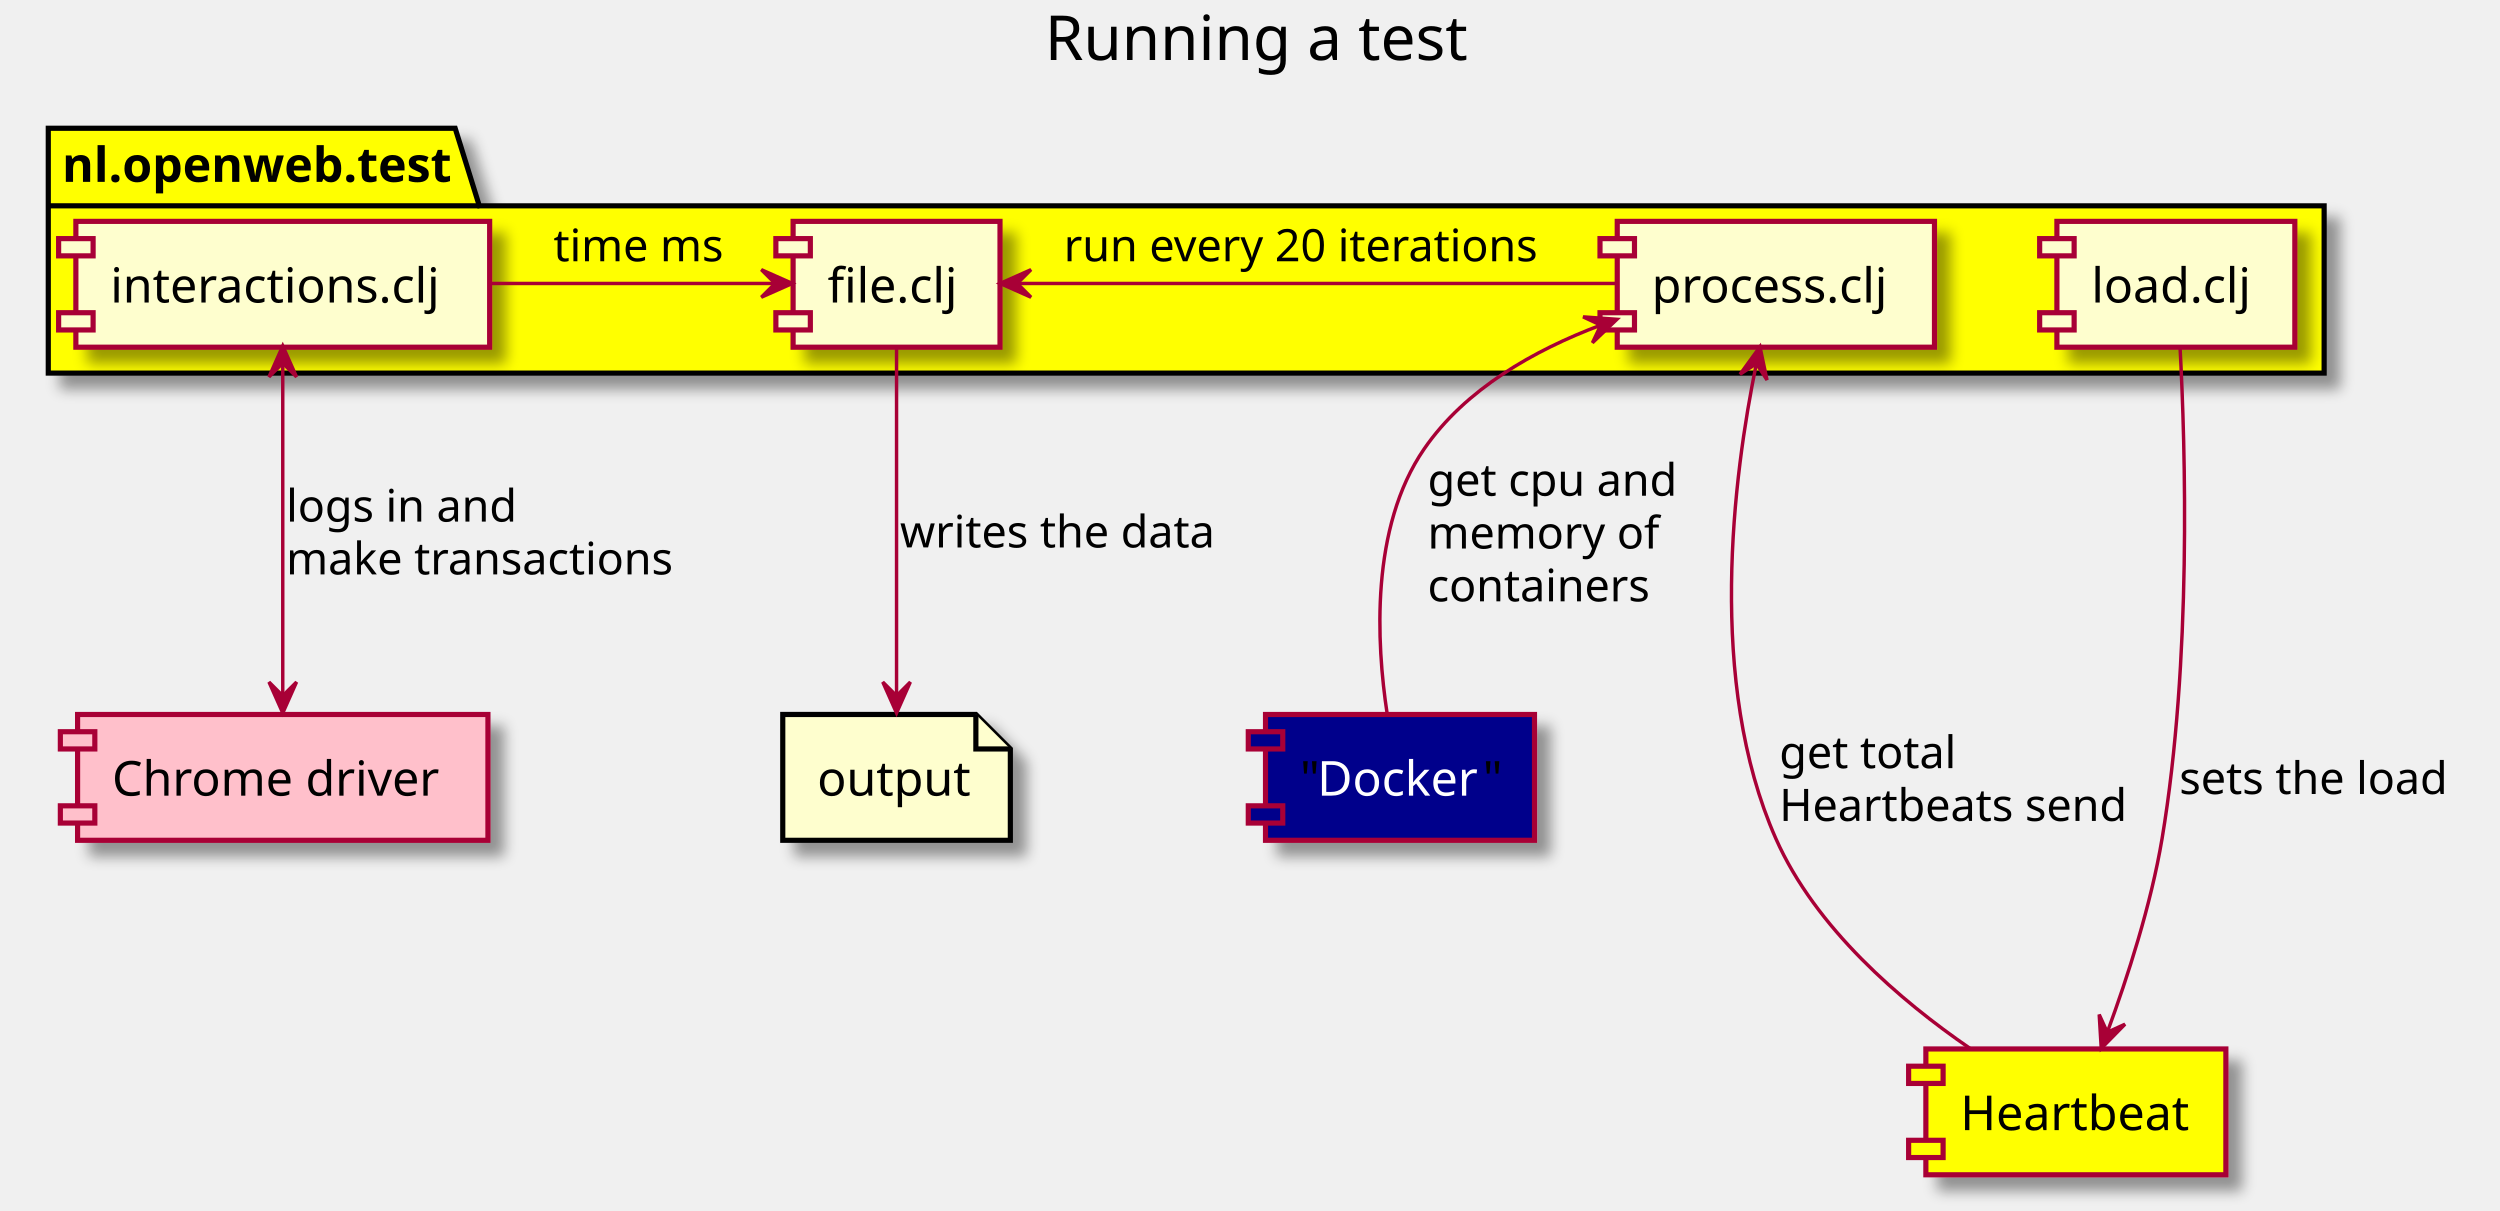
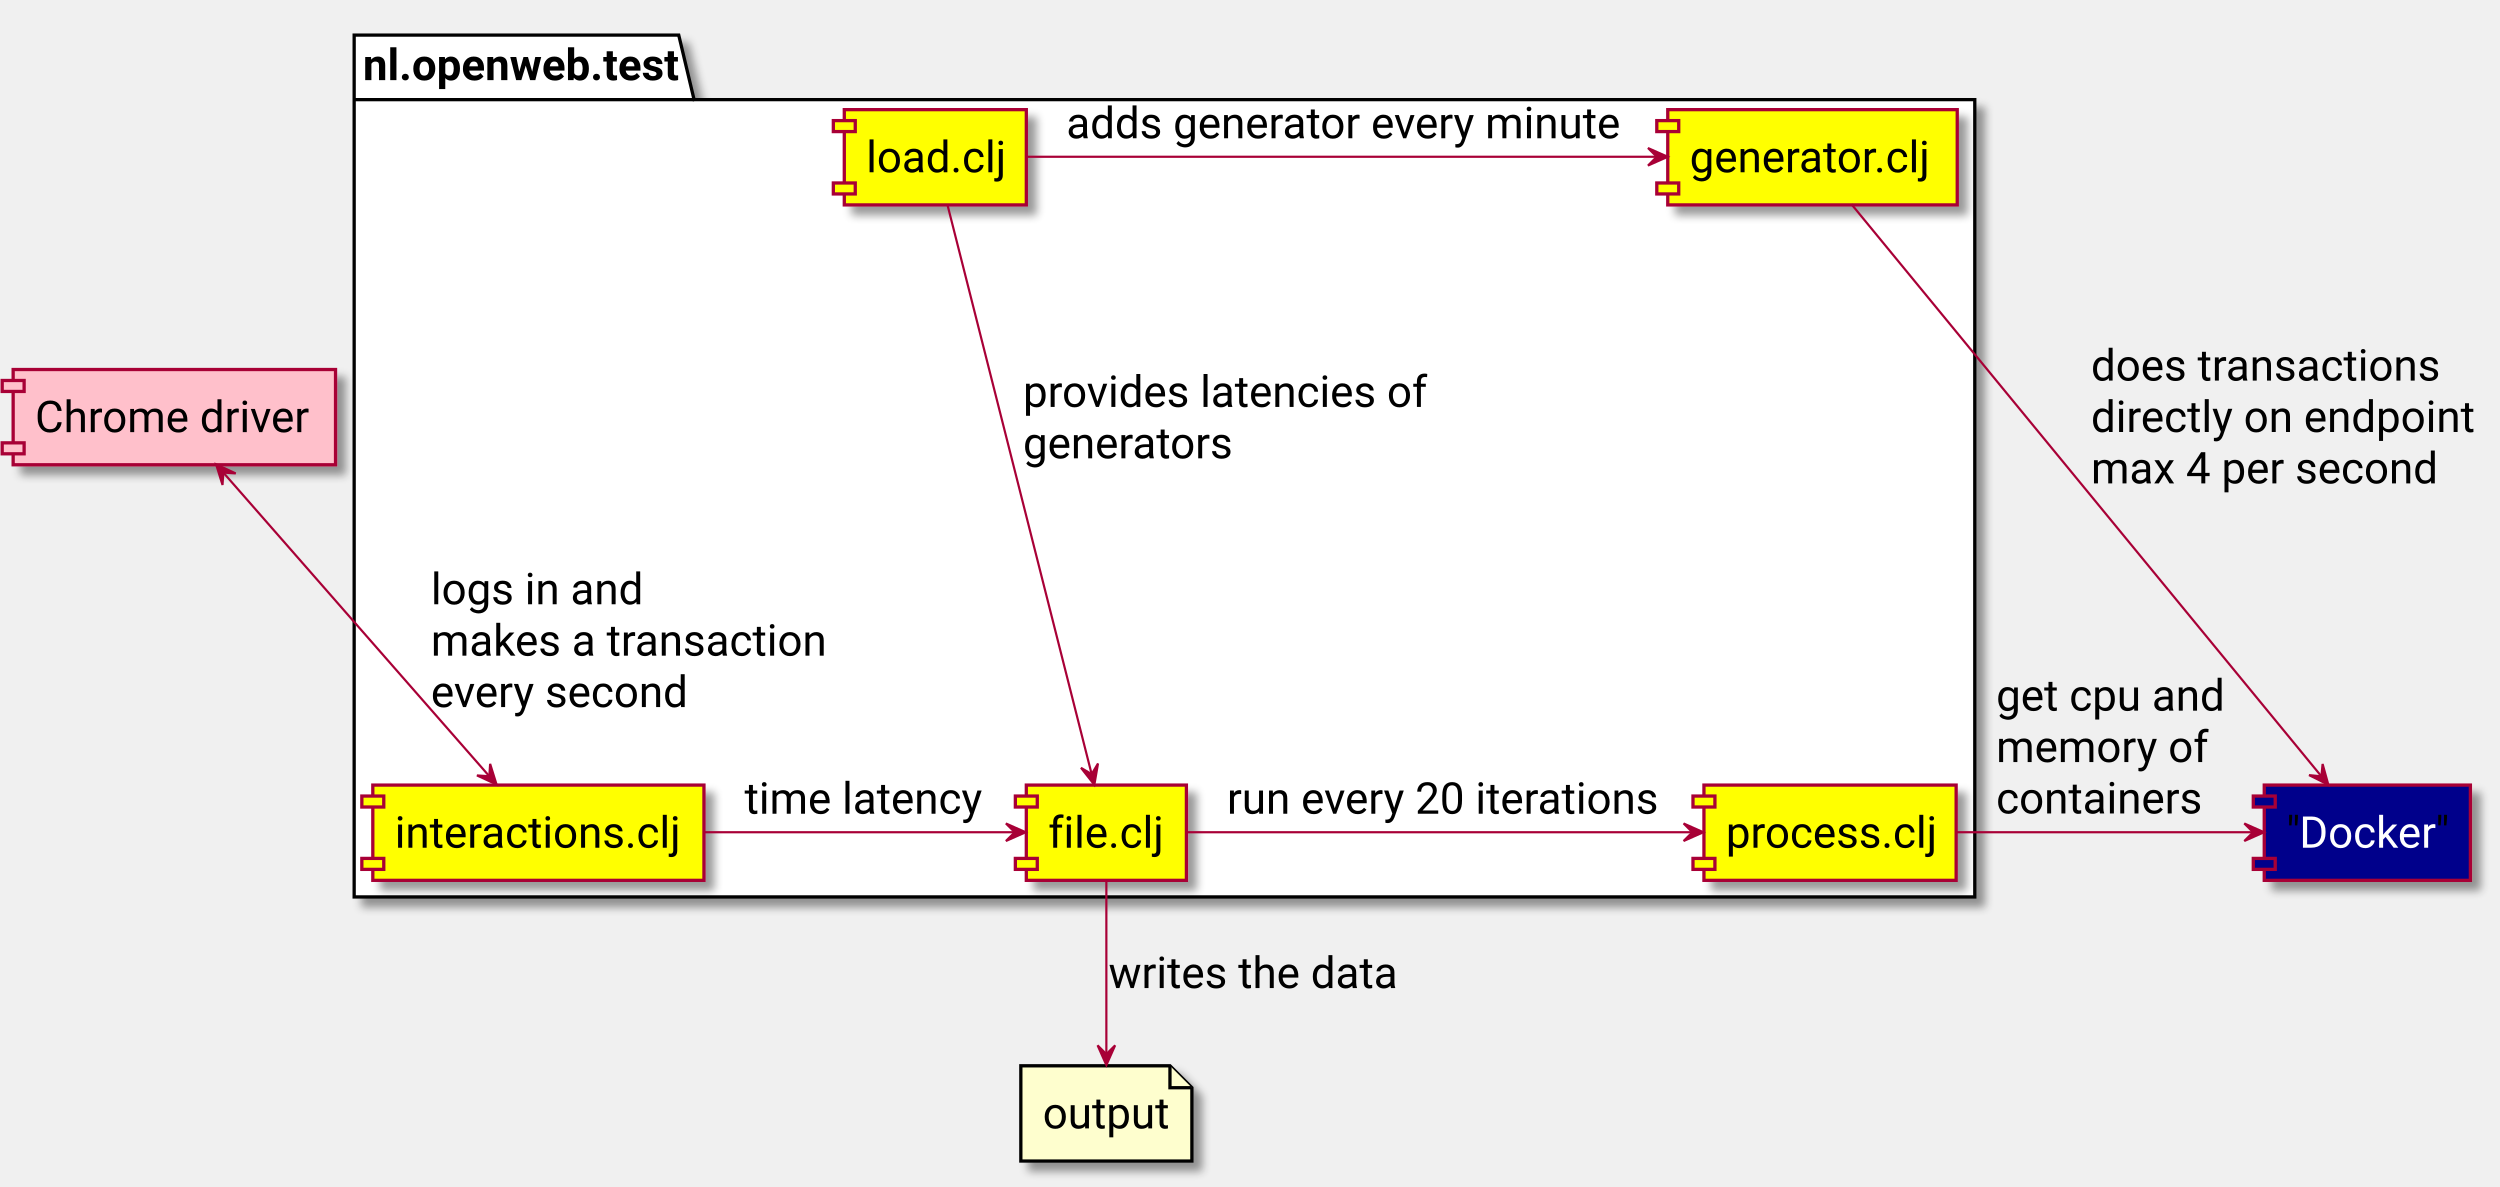
- <svg xmlns="http://www.w3.org/2000/svg" contentScriptType="application/ecmascript" contentStyleType="text/css" height="702px" preserveAspectRatio="none" style="width:1450px;height:702px;" version="1.1" viewBox="0 0 1450 702" width="1450px" zoomAndPan="magnify">
+ <svg xmlns="http://www.w3.org/2000/svg" contentScriptType="application/ecmascript" contentStyleType="text/css" height="1082px" preserveAspectRatio="none" style="width:2280px;height:1082px;" version="1.1" viewBox="0 0 2280 1082" width="2280px" zoomAndPan="magnify">
  <defs>
-     <filter height="300%" id="f1py72rappvcqu" width="300%" x="-1" y="-1">
+     <filter height="300%" id="f1kxuwdi4bhrh9" width="300%" x="-1" y="-1">
      <feGaussianBlur result="blurOut" stdDeviation="4.0" />
      <feColorMatrix in="blurOut" result="blurOut2" type="matrix" values="0 0 0 0 0 0 0 0 0 0 0 0 0 0 0 0 0 0 .4 0" />
      <feOffset dx="8.0" dy="8.0" in="blurOut2" result="blurOut3" />
      <feBlend in="SourceGraphic" in2="blurOut3" mode="normal" />
    </filter>
  </defs>
  <g>
-     <text fill="#000000" font-family="sans-serif" font-size="36" lengthAdjust="spacingAndGlyphs" textLength="252" x="606" y="34.805">Running a test</text>
-     <polygon fill="#FFFF00" filter="url(#f1py72rappvcqu)" points="28,74.398,264,74.398,278,119.375,1348,119.375,1348,216.398,28,216.398,28,74.398" style="stroke: #000000; stroke-width: 3.0;" />
-     <line style="stroke: #000000; stroke-width: 3.0;" x1="28" x2="278" y1="119.375" y2="119.375" />
-     <text fill="#000000" font-family="sans-serif" font-size="28" font-weight="bold" lengthAdjust="spacingAndGlyphs" textLength="224" x="36" y="105.469">nl.openweb.test</text>
-     <rect fill="#FEFECE" filter="url(#f1py72rappvcqu)" height="72.977" style="stroke: #A80036; stroke-width: 3.0;" width="120" x="460" y="128.398" />
-     <rect fill="#FEFECE" height="10" style="stroke: #A80036; stroke-width: 3.0;" width="20" x="450" y="138.398" />
-     <rect fill="#FEFECE" height="10" style="stroke: #A80036; stroke-width: 3.0;" width="20" x="450" y="181.375" />
-     <text fill="#000000" font-family="sans-serif" font-size="28" lengthAdjust="spacingAndGlyphs" textLength="80" x="480" y="175.469">file.clj</text>
-     <rect fill="#FEFECE" filter="url(#f1py72rappvcqu)" height="72.977" style="stroke: #A80036; stroke-width: 3.0;" width="240" x="44" y="128.398" />
-     <rect fill="#FEFECE" height="10" style="stroke: #A80036; stroke-width: 3.0;" width="20" x="34" y="138.398" />
-     <rect fill="#FEFECE" height="10" style="stroke: #A80036; stroke-width: 3.0;" width="20" x="34" y="181.375" />
-     <text fill="#000000" font-family="sans-serif" font-size="28" lengthAdjust="spacingAndGlyphs" textLength="200" x="64" y="175.469">interactions.clj</text>
-     <rect fill="#FEFECE" filter="url(#f1py72rappvcqu)" height="72.977" style="stroke: #A80036; stroke-width: 3.0;" width="138" x="1193" y="128.398" />
-     <rect fill="#FEFECE" height="10" style="stroke: #A80036; stroke-width: 3.0;" width="20" x="1183" y="138.398" />
-     <rect fill="#FEFECE" height="10" style="stroke: #A80036; stroke-width: 3.0;" width="20" x="1183" y="181.375" />
-     <text fill="#000000" font-family="sans-serif" font-size="28" lengthAdjust="spacingAndGlyphs" textLength="98" x="1213" y="175.469">load.clj</text>
-     <rect fill="#FEFECE" filter="url(#f1py72rappvcqu)" height="72.977" style="stroke: #A80036; stroke-width: 3.0;" width="184" x="938" y="128.398" />
-     <rect fill="#FEFECE" height="10" style="stroke: #A80036; stroke-width: 3.0;" width="20" x="928" y="138.398" />
-     <rect fill="#FEFECE" height="10" style="stroke: #A80036; stroke-width: 3.0;" width="20" x="928" y="181.375" />
-     <text fill="#000000" font-family="sans-serif" font-size="28" lengthAdjust="spacingAndGlyphs" textLength="144" x="958" y="175.469">process.clj</text>
-     <rect fill="#FFC0CB" filter="url(#f1py72rappvcqu)" height="72.977" style="stroke: #A80036; stroke-width: 3.0;" width="238" x="45" y="414.398" />
-     <rect fill="#FFC0CB" height="10" style="stroke: #A80036; stroke-width: 3.0;" width="20" x="35" y="424.398" />
-     <rect fill="#FFC0CB" height="10" style="stroke: #A80036; stroke-width: 3.0;" width="20" x="35" y="467.375" />
-     <text fill="#000000" font-family="sans-serif" font-size="28" lengthAdjust="spacingAndGlyphs" textLength="198" x="65" y="461.469">Chrome driver</text>
-     <rect fill="#FFFF00" filter="url(#f1py72rappvcqu)" height="72.977" style="stroke: #A80036; stroke-width: 3.0;" width="174" x="1117" y="608.398" />
-     <rect fill="#FFFF00" height="10" style="stroke: #A80036; stroke-width: 3.0;" width="20" x="1107" y="618.398" />
-     <rect fill="#FFFF00" height="10" style="stroke: #A80036; stroke-width: 3.0;" width="20" x="1107" y="661.375" />
-     <text fill="#000000" font-family="sans-serif" font-size="28" lengthAdjust="spacingAndGlyphs" textLength="134" x="1137" y="655.469">Heartbeat</text>
-     <rect fill="#00008B" filter="url(#f1py72rappvcqu)" height="72.977" style="stroke: #A80036; stroke-width: 3.0;" width="156" x="734" y="414.398" />
-     <rect fill="#00008B" height="10" style="stroke: #A80036; stroke-width: 3.0;" width="20" x="724" y="424.398" />
-     <rect fill="#00008B" height="10" style="stroke: #A80036; stroke-width: 3.0;" width="20" x="724" y="467.375" />
-     <text fill="#000000" font-family="sans-serif" font-size="28" lengthAdjust="spacingAndGlyphs" textLength="10" x="754" y="461.469">"</text>
-     <text fill="#FFFFFF" font-family="sans-serif" font-size="28" lengthAdjust="spacingAndGlyphs" textLength="96" x="764" y="461.469">Docker</text>
-     <text fill="#000000" font-family="sans-serif" font-size="28" lengthAdjust="spacingAndGlyphs" textLength="10" x="860" y="461.469">"</text>
-     <polygon fill="#FEFECE" filter="url(#f1py72rappvcqu)" points="454,414.398,454,487.375,586,487.375,586,434.398,566,414.398,454,414.398" style="stroke: #000000; stroke-width: 3.0;" />
-     <path d="M566,414.398 L566,434.398 L586,434.398 " fill="#FEFECE" style="stroke: #000000; stroke-width: 3.0;" />
-     <text fill="#000000" font-family="sans-serif" font-size="28" lengthAdjust="spacingAndGlyphs" textLength="92" x="474" y="461.469">output</text>
-     <path d="M590.135,164.398 C680.405,164.398 837.49,164.398 937.471,164.398 " fill="none" id="fi-pr" style="stroke: #A80036; stroke-width: 2.0;" />
-     <polygon fill="#A80036" points="580.003,164.398,598.003,172.398,590.003,164.398,598.003,156.398,580.003,164.398" style="stroke: #A80036; stroke-width: 2.0;" />
-     <text fill="#000000" font-family="sans-serif" font-size="26" lengthAdjust="spacingAndGlyphs" textLength="284" x="617" y="151.535">run every 20 iterations</text>
-     <path d="M284.525,164.398 C339.285,164.398 402.174,164.398 449.177,164.398 " fill="none" id="in-fi" style="stroke: #A80036; stroke-width: 2.0;" />
-     <polygon fill="#A80036" points="459.559,164.398,441.559,156.398,449.559,164.398,441.559,172.398,459.559,164.398" style="stroke: #A80036; stroke-width: 2.0;" />
-     <text fill="#000000" font-family="sans-serif" font-size="26" lengthAdjust="spacingAndGlyphs" textLength="102" x="321" y="151.535">time ms</text>
-     <path d="M520,200.62 C520,252.127 520,346.574 520,403.411 " fill="none" id="fi-output" style="stroke: #A80036; stroke-width: 2.0;" />
-     <polygon fill="#A80036" points="520,413.567,528,395.567,520,403.567,512,395.567,520,413.567" style="stroke: #A80036; stroke-width: 2.0;" />
-     <text fill="#000000" font-family="sans-serif" font-size="26" lengthAdjust="spacingAndGlyphs" textLength="186" x="522" y="317.535">writes the data</text>
-     <path d="M164,210.718 C164,263.724 164,350.064 164,403.367 " fill="none" id="in-cd" style="stroke: #A80036; stroke-width: 2.0;" />
-     <polygon fill="#A80036" points="164,413.567,172,395.567,164,403.567,156,395.567,164,413.567" style="stroke: #A80036; stroke-width: 2.0;" />
-     <polygon fill="#A80036" points="164,200.62,156,218.62,164,210.62,172,218.62,164,200.62" style="stroke: #A80036; stroke-width: 2.0;" />
-     <text fill="#000000" font-family="sans-serif" font-size="26" lengthAdjust="spacingAndGlyphs" textLength="140" x="166" y="302.535">logs in and</text>
-     <text fill="#000000" font-family="sans-serif" font-size="26" lengthAdjust="spacingAndGlyphs" textLength="232" x="166" y="333.156">make transactions</text>
-     <path d="M1264.38,200.447 C1267.603,260.314 1271.152,383.811 1254,486.398 C1247.563,524.896 1233.907,566.963 1222.491,598.005 " fill="none" id="lo-hb" style="stroke: #A80036; stroke-width: 2.0;" />
-     <polygon fill="#A80036" points="1218.719,608.088,1232.519,594.032,1222.223,598.722,1217.533,588.426,1218.719,608.088" style="stroke: #A80036; stroke-width: 2.0;" />
-     <text fill="#000000" font-family="sans-serif" font-size="26" lengthAdjust="spacingAndGlyphs" textLength="162" x="1264" y="460.535">sets the load</text>
-     <path d="M928.151,188.684 C889.893,203.092 849.917,225.608 826,260.398 C794.709,305.916 798.285,372.903 804.554,413.977 " fill="none" id="pr-do" style="stroke: #A80036; stroke-width: 2.0;" />
-     <polygon fill="#A80036" points="937.83,185.192,918.183,183.774,928.423,188.585,923.612,198.825,937.83,185.192" style="stroke: #A80036; stroke-width: 2.0;" />
-     <text fill="#000000" font-family="sans-serif" font-size="26" lengthAdjust="spacingAndGlyphs" textLength="148" x="828" y="287.535">get cpu and</text>
-     <text fill="#000000" font-family="sans-serif" font-size="26" lengthAdjust="spacingAndGlyphs" textLength="136" x="828" y="318.156">memory of</text>
-     <text fill="#000000" font-family="sans-serif" font-size="26" lengthAdjust="spacingAndGlyphs" textLength="132" x="828" y="348.777">containers</text>
-     <path d="M1018.67,211.063 C1005.366,275.947 989.83,395.663 1030,486.398 C1052.96,538.261 1102.285,580.385 1142.575,608.056 " fill="none" id="pr-hb" style="stroke: #A80036; stroke-width: 2.0;" />
-     <polygon fill="#A80036" points="1020.777,201.133,1009.215,217.08,1018.701,210.915,1024.866,220.401,1020.777,201.133" style="stroke: #A80036; stroke-width: 2.0;" />
-     <text fill="#000000" font-family="sans-serif" font-size="26" lengthAdjust="spacingAndGlyphs" textLength="106" x="1032" y="445.535">get total</text>
-     <text fill="#000000" font-family="sans-serif" font-size="26" lengthAdjust="spacingAndGlyphs" textLength="204" x="1032" y="476.156">Heartbeats send</text>
+     <polygon fill="#FFFFFF" filter="url(#f1kxuwdi4bhrh9)" points="323,32,619,32,633,90.875,1801,90.875,1801,818,323,818,323,32" style="stroke: #000000; stroke-width: 3.0;" />
+     <line style="stroke: #000000; stroke-width: 3.0;" x1="323" x2="633" y1="90.875" y2="90.875" />
+     <text fill="#000000" font-family="Roboto" font-size="40" font-weight="bold" lengthAdjust="spacingAndGlyphs" textLength="284" x="331" y="73.109">nl.openweb.test</text>
+     <rect fill="#FFFF00" filter="url(#f1kxuwdi4bhrh9)" height="86.875" style="stroke: #A80036; stroke-width: 3.0;" width="166" x="770" y="100" />
+     <rect fill="#FFFF00" height="10" style="stroke: #A80036; stroke-width: 3.0;" width="20" x="760" y="110" />
+     <rect fill="#FFFF00" height="10" style="stroke: #A80036; stroke-width: 3.0;" width="20" x="760" y="166.875" />
+     <text fill="#000000" font-family="Roboto" font-size="40" lengthAdjust="spacingAndGlyphs" textLength="126" x="790" y="157.109">load.clj</text>
+     <rect fill="#FFFF00" filter="url(#f1kxuwdi4bhrh9)" height="86.875" style="stroke: #A80036; stroke-width: 3.0;" width="146" x="936" y="716" />
+     <rect fill="#FFFF00" height="10" style="stroke: #A80036; stroke-width: 3.0;" width="20" x="926" y="726" />
+     <rect fill="#FFFF00" height="10" style="stroke: #A80036; stroke-width: 3.0;" width="20" x="926" y="782.875" />
+     <text fill="#000000" font-family="Roboto" font-size="40" lengthAdjust="spacingAndGlyphs" textLength="106" x="956" y="773.109">file.clj</text>
+     <rect fill="#FFFF00" filter="url(#f1kxuwdi4bhrh9)" height="86.875" style="stroke: #A80036; stroke-width: 3.0;" width="302" x="340" y="716" />
+     <rect fill="#FFFF00" height="10" style="stroke: #A80036; stroke-width: 3.0;" width="20" x="330" y="726" />
+     <rect fill="#FFFF00" height="10" style="stroke: #A80036; stroke-width: 3.0;" width="20" x="330" y="782.875" />
+     <text fill="#000000" font-family="Roboto" font-size="40" lengthAdjust="spacingAndGlyphs" textLength="262" x="360" y="773.109">interactions.clj</text>
+     <rect fill="#FFFF00" filter="url(#f1kxuwdi4bhrh9)" height="86.875" style="stroke: #A80036; stroke-width: 3.0;" width="264" x="1521" y="100" />
+     <rect fill="#FFFF00" height="10" style="stroke: #A80036; stroke-width: 3.0;" width="20" x="1511" y="110" />
+     <rect fill="#FFFF00" height="10" style="stroke: #A80036; stroke-width: 3.0;" width="20" x="1511" y="166.875" />
+     <text fill="#000000" font-family="Roboto" font-size="40" lengthAdjust="spacingAndGlyphs" textLength="224" x="1541" y="157.109">generator.clj</text>
+     <rect fill="#FFFF00" filter="url(#f1kxuwdi4bhrh9)" height="86.875" style="stroke: #A80036; stroke-width: 3.0;" width="230" x="1554" y="716" />
+     <rect fill="#FFFF00" height="10" style="stroke: #A80036; stroke-width: 3.0;" width="20" x="1544" y="726" />
+     <rect fill="#FFFF00" height="10" style="stroke: #A80036; stroke-width: 3.0;" width="20" x="1544" y="782.875" />
+     <text fill="#000000" font-family="Roboto" font-size="40" lengthAdjust="spacingAndGlyphs" textLength="190" x="1574" y="773.109">process.clj</text>
+     <rect fill="#FFC0CB" filter="url(#f1kxuwdi4bhrh9)" height="86.875" style="stroke: #A80036; stroke-width: 3.0;" width="294" x="12" y="337" />
+     <rect fill="#FFC0CB" height="10" style="stroke: #A80036; stroke-width: 3.0;" width="20" x="2" y="347" />
+     <rect fill="#FFC0CB" height="10" style="stroke: #A80036; stroke-width: 3.0;" width="20" x="2" y="403.875" />
+     <text fill="#000000" font-family="Roboto" font-size="40" lengthAdjust="spacingAndGlyphs" textLength="254" x="32" y="394.109">Chrome driver</text>
+     <rect fill="#00008B" filter="url(#f1kxuwdi4bhrh9)" height="86.875" style="stroke: #A80036; stroke-width: 3.0;" width="188" x="2065" y="716" />
+     <rect fill="#00008B" height="10" style="stroke: #A80036; stroke-width: 3.0;" width="20" x="2055" y="726" />
+     <rect fill="#00008B" height="10" style="stroke: #A80036; stroke-width: 3.0;" width="20" x="2055" y="782.875" />
+     <text fill="#000000" font-family="Roboto" font-size="40" lengthAdjust="spacingAndGlyphs" textLength="12" x="2085" y="773.109">"</text>
+     <text fill="#FFFFFF" font-family="Roboto" font-size="40" lengthAdjust="spacingAndGlyphs" textLength="124" x="2097" y="773.109">Docker</text>
+     <text fill="#000000" font-family="Roboto" font-size="40" lengthAdjust="spacingAndGlyphs" textLength="12" x="2221" y="773.109">"</text>
+     <polygon fill="#FEFECE" filter="url(#f1kxuwdi4bhrh9)" points="931,972,931,1058.875,1087,1058.875,1087,992,1067,972,931,972" style="stroke: #000000; stroke-width: 3.0;" />
+     <path d="M1067,972 L1067,992 L1087,992 " fill="#FEFECE" style="stroke: #000000; stroke-width: 3.0;" />
+     <text fill="#000000" font-family="Roboto" font-size="40" lengthAdjust="spacingAndGlyphs" textLength="116" x="951" y="1029.109">output</text>
+     <path d="M1510.105,143 C1343.071,143 1072.234,143 936.35,143 " fill="none" id="ge&lt;-lo" style="stroke: #A80036; stroke-width: 2.0;" />
+     <polygon fill="#A80036" points="1520.954,143,1502.954,135,1510.954,143,1502.954,151,1520.954,143" style="stroke: #A80036; stroke-width: 2.0;" />
+     <text fill="#000000" font-family="Roboto" font-size="40" lengthAdjust="spacingAndGlyphs" textLength="512" x="972.5" y="126.109">adds generator every minute</text>
+     <path d="M1784.503,759 C1866.279,759 1975.067,759 2054.312,759 " fill="none" id="pr-&gt;do" style="stroke: #A80036; stroke-width: 2.0;" />
+     <polygon fill="#A80036" points="2064.802,759,2046.802,751,2054.802,759,2046.802,767,2064.802,759" style="stroke: #A80036; stroke-width: 2.0;" />
+     <text fill="#000000" font-family="Roboto" font-size="40" lengthAdjust="spacingAndGlyphs" textLength="208" x="1820.5" y="648.109">get cpu and</text>
+     <text fill="#000000" font-family="Roboto" font-size="40" lengthAdjust="spacingAndGlyphs" textLength="194" x="1820.5" y="694.984">memory of</text>
+     <text fill="#000000" font-family="Roboto" font-size="40" lengthAdjust="spacingAndGlyphs" textLength="188" x="1820.5" y="741.859">containers</text>
+     <path d="M1688.581,186.316 C1779.309,296.768 2019.005,588.572 2116.676,707.475 " fill="none" id="ge-&gt;do" style="stroke: #A80036; stroke-width: 2.0;" />
+     <polygon fill="#A80036" points="2123.458,715.732,2118.215,696.745,2117.111,708.005,2105.851,706.901,2123.458,715.732" style="stroke: #A80036; stroke-width: 2.0;" />
+     <text fill="#000000" font-family="Roboto" font-size="40" lengthAdjust="spacingAndGlyphs" textLength="318" x="1907" y="347.109">does transactions</text>
+     <text fill="#000000" font-family="Roboto" font-size="40" lengthAdjust="spacingAndGlyphs" textLength="350" x="1907" y="393.984">directly on endpoint</text>
+     <text fill="#000000" font-family="Roboto" font-size="40" lengthAdjust="spacingAndGlyphs" textLength="316" x="1907" y="440.859">max 4 per second</text>
+     <path d="M863.97,186.316 C891.773,296.105 964.954,585.077 995.405,705.316 " fill="none" id="lo-&gt;fi" style="stroke: #A80036; stroke-width: 2.0;" />
+     <polygon fill="#A80036" points="998.043,715.732,1001.378,696.319,995.587,706.038,985.868,700.247,998.043,715.732" style="stroke: #A80036; stroke-width: 2.0;" />
+     <text fill="#000000" font-family="Roboto" font-size="40" lengthAdjust="spacingAndGlyphs" textLength="370" x="933" y="371.109">provides latencies of</text>
+     <text fill="#000000" font-family="Roboto" font-size="40" lengthAdjust="spacingAndGlyphs" textLength="194" x="933" y="417.984">generators</text>
+     <path d="M1082.153,759 C1193.368,759 1406.438,759 1542.938,759 " fill="none" id="fi-&gt;pr" style="stroke: #A80036; stroke-width: 2.0;" />
+     <polygon fill="#A80036" points="1553.447,759,1535.447,751,1543.447,759,1535.447,767,1553.447,759" style="stroke: #A80036; stroke-width: 2.0;" />
+     <text fill="#000000" font-family="Roboto" font-size="40" lengthAdjust="spacingAndGlyphs" textLength="398" x="1119" y="742.109">run every 20 iterations</text>
+     <path d="M642.22,759 C734.53,759 849.073,759 925.354,759 " fill="none" id="in-&gt;fi" style="stroke: #A80036; stroke-width: 2.0;" />
+     <polygon fill="#A80036" points="935.391,759,917.391,751,925.391,759,917.391,767,935.391,759" style="stroke: #A80036; stroke-width: 2.0;" />
+     <text fill="#000000" font-family="Roboto" font-size="40" lengthAdjust="spacingAndGlyphs" textLength="220" x="679" y="742.109">time latency</text>
+     <path d="M1009,802.427 C1009,846.192 1009,913.834 1009,961.023 " fill="none" id="fi-&gt;output" style="stroke: #A80036; stroke-width: 2.0;" />
+     <polygon fill="#A80036" points="1009,971.36,1017,953.36,1009,961.36,1001,953.36,1009,971.36" style="stroke: #A80036; stroke-width: 2.0;" />
+     <text fill="#000000" font-family="Roboto" font-size="40" lengthAdjust="spacingAndGlyphs" textLength="268" x="1011" y="901.109">writes the data</text>
+     <path d="M204.053,431.431 C267.561,503.93 382.721,635.392 446.129,707.777 " fill="none" id="cd-in" style="stroke: #A80036; stroke-width: 2.0;" />
+     <polygon fill="#A80036" points="452.85,715.449,447.006,696.638,446.26,707.927,434.971,707.181,452.85,715.449" style="stroke: #A80036; stroke-width: 2.0;" />
+     <polygon fill="#A80036" points="197.085,423.476,202.928,442.287,203.674,430.998,214.963,431.744,197.085,423.476" style="stroke: #A80036; stroke-width: 2.0;" />
+     <text fill="#000000" font-family="Roboto" font-size="40" lengthAdjust="spacingAndGlyphs" textLength="192" x="393" y="551.109">logs in and</text>
+     <text fill="#000000" font-family="Roboto" font-size="40" lengthAdjust="spacingAndGlyphs" textLength="364" x="393" y="597.984">makes a transaction</text>
+     <text fill="#000000" font-family="Roboto" font-size="40" lengthAdjust="spacingAndGlyphs" textLength="234" x="393" y="644.859">every second</text>
  </g>
</svg>
